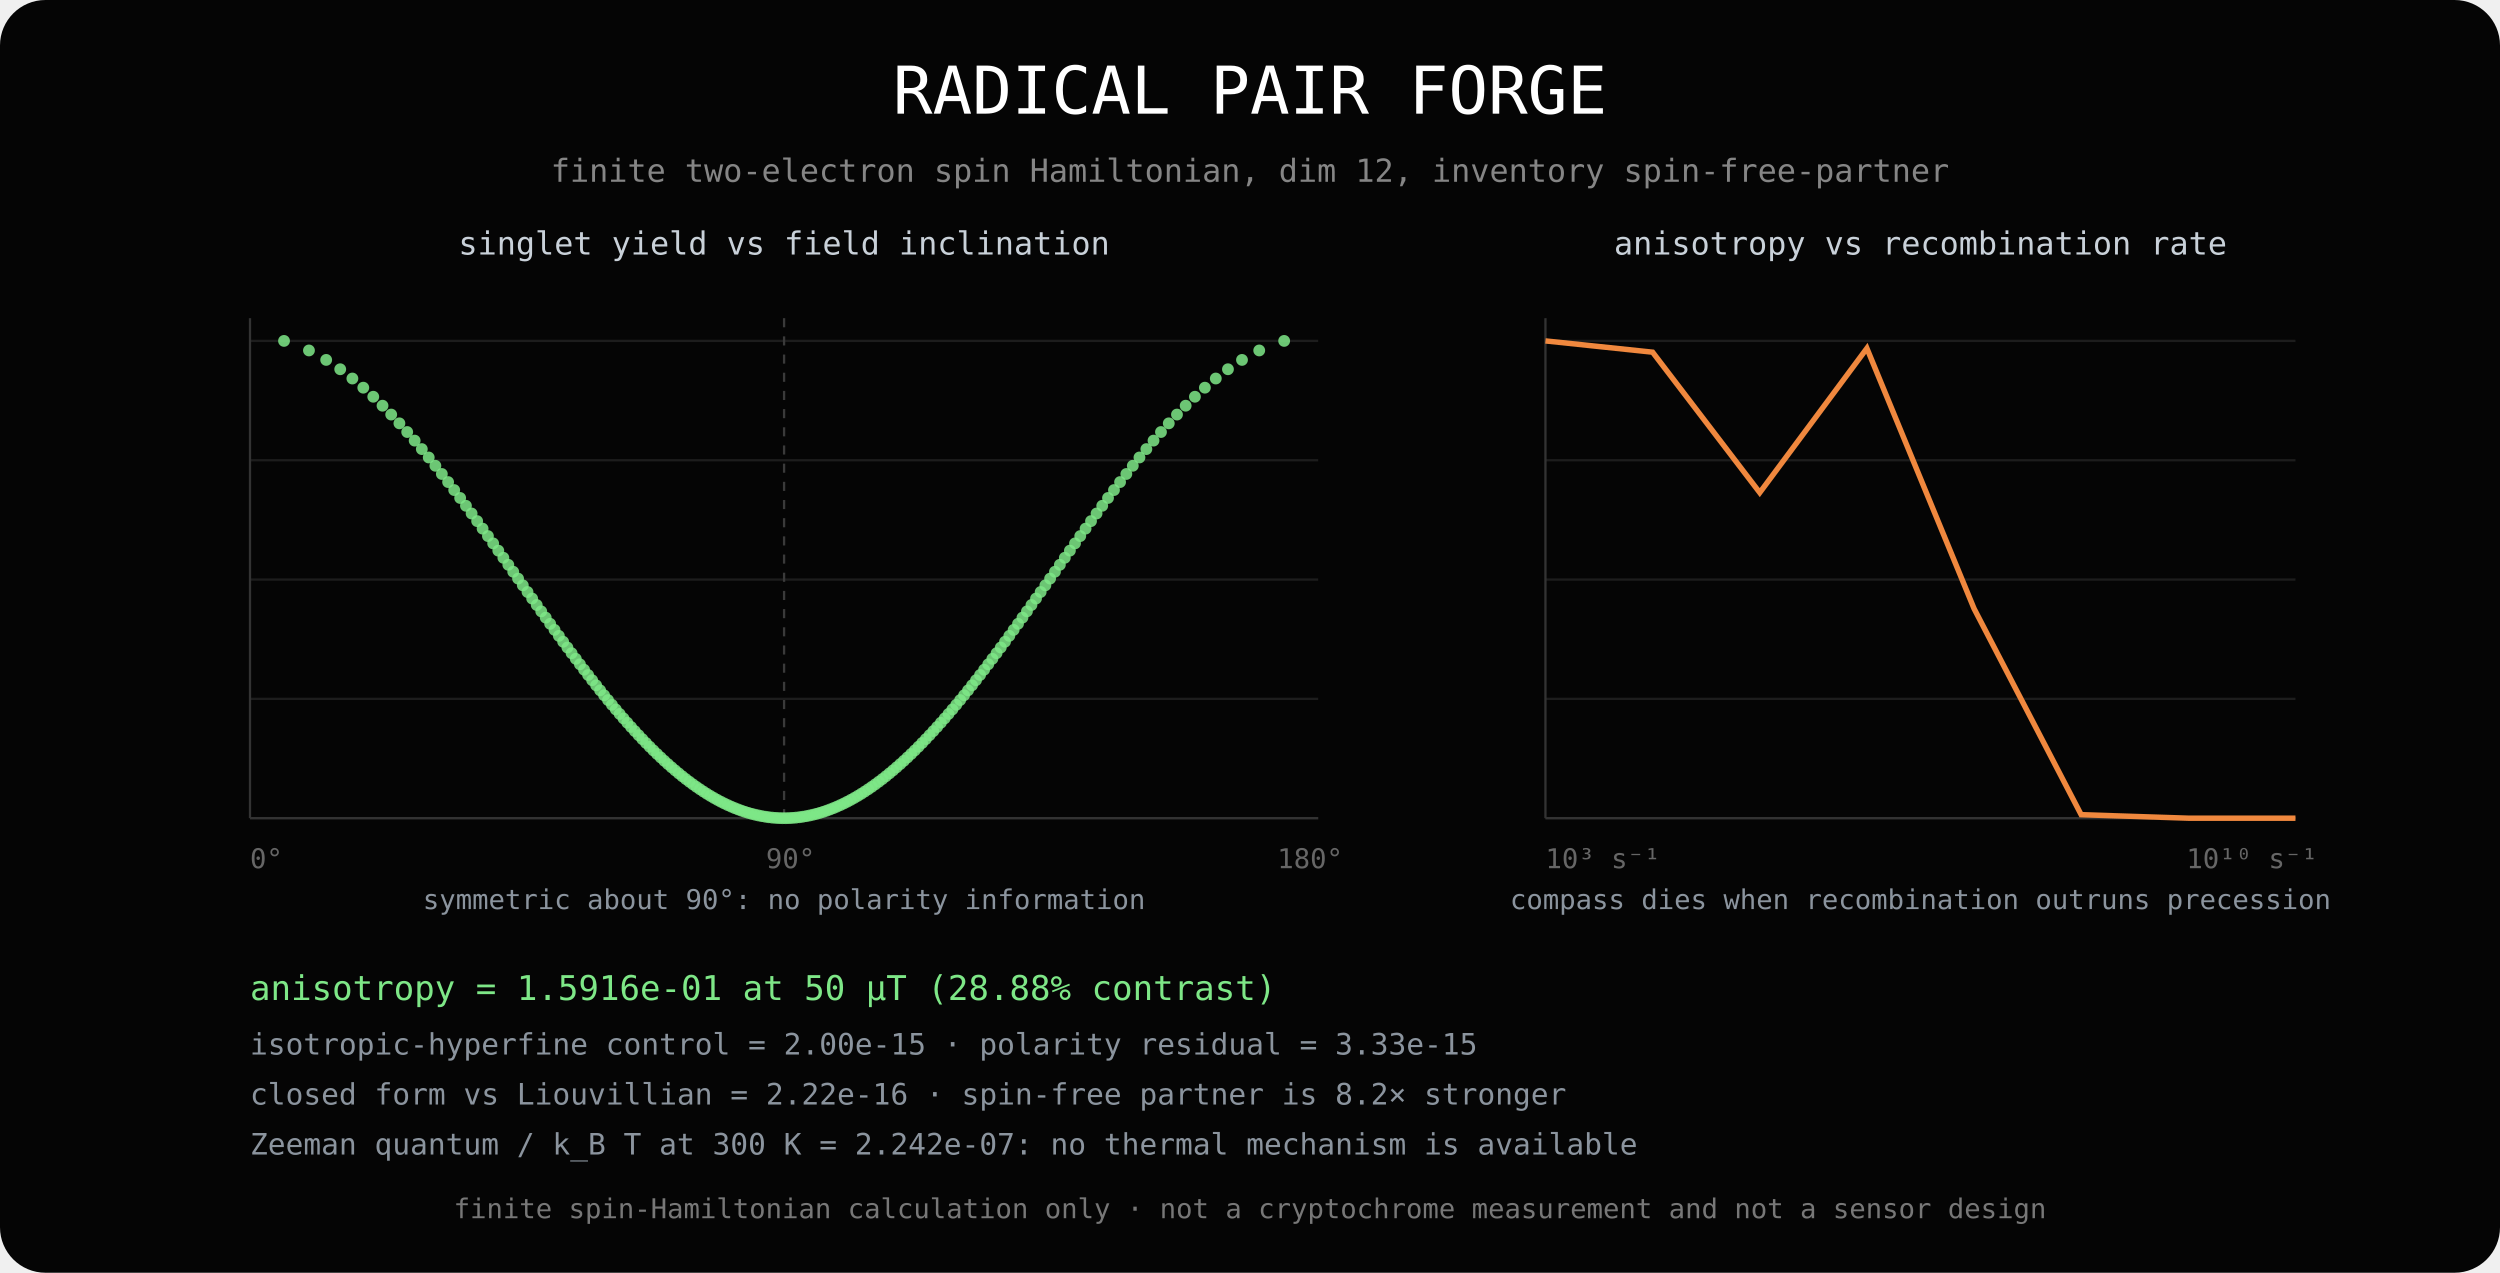
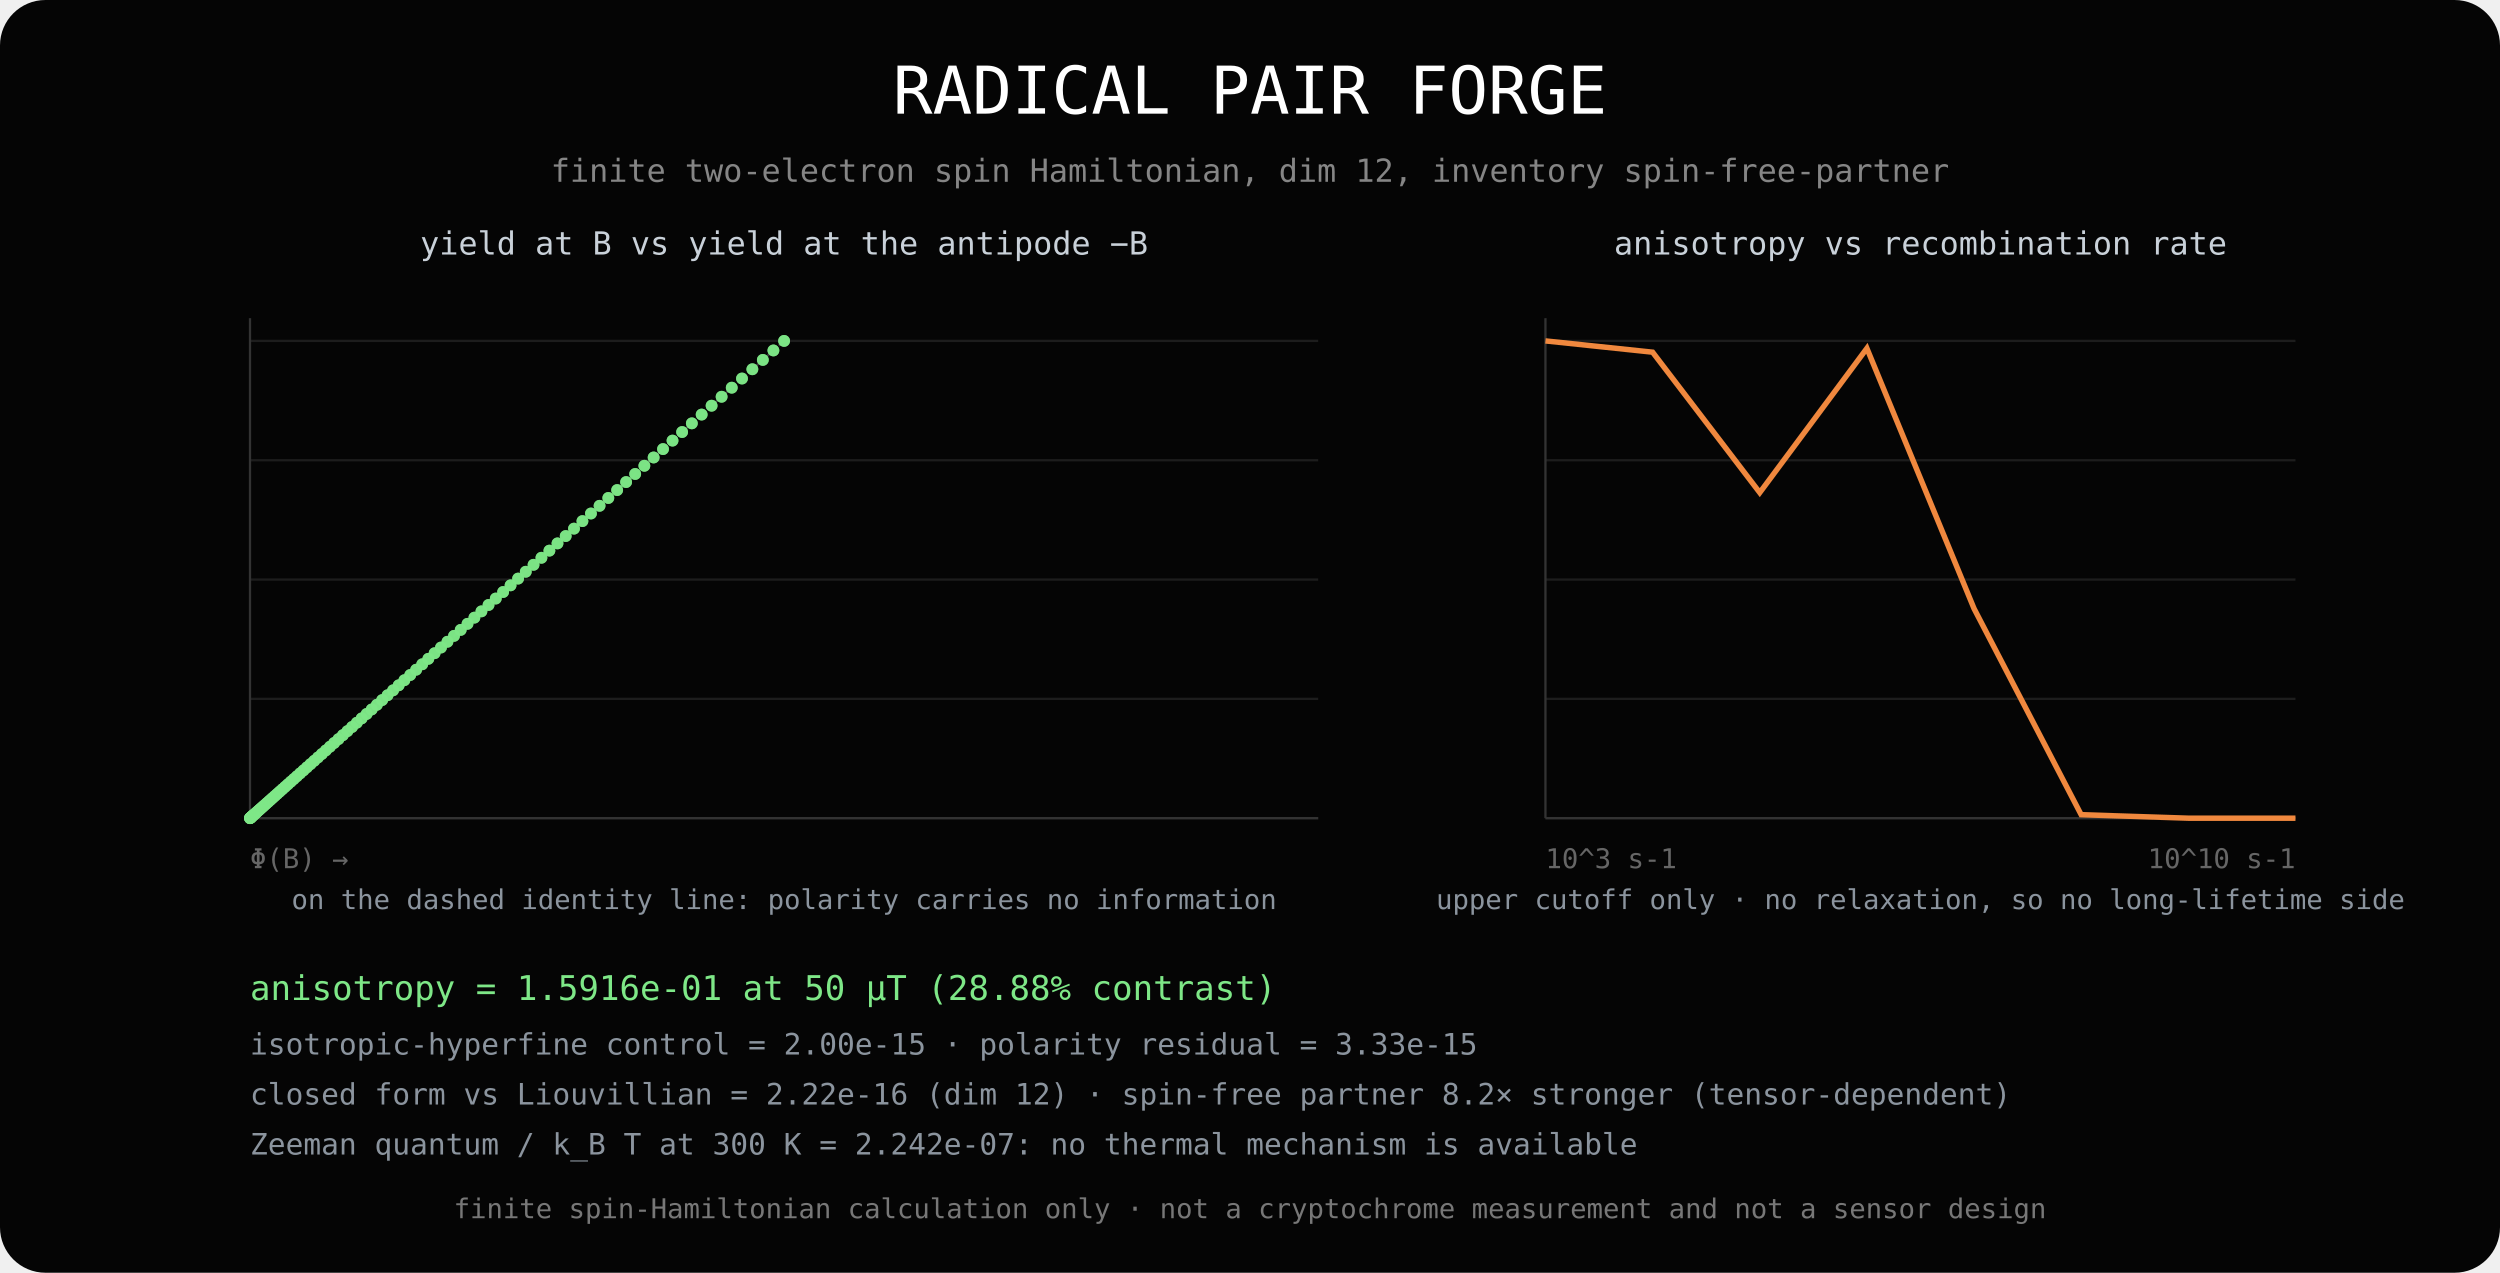
<svg xmlns="http://www.w3.org/2000/svg" width="1100" height="560" viewBox="0 0 1100 560">
  <rect width="1100" height="560" rx="20" fill="#050505" />
  <text x="550" y="50" fill="#fff" font-family="monospace" font-size="29" text-anchor="middle">RADICAL PAIR FORGE</text>
  <text x="550" y="80" fill="#858585" font-family="monospace" font-size="14" text-anchor="middle">finite two-electron spin Hamiltonian, dim 12, inventory spin-free-partner</text>
  <line x1="110" y1="360.0" x2="580" y2="360.0" stroke="#1d1d1d" />
  <line x1="680" y1="360.0" x2="1010" y2="360.0" stroke="#1d1d1d" />
  <line x1="110" y1="307.5" x2="580" y2="307.5" stroke="#1d1d1d" />
  <line x1="680" y1="307.5" x2="1010" y2="307.5" stroke="#1d1d1d" />
  <line x1="110" y1="255.0" x2="580" y2="255.0" stroke="#1d1d1d" />
  <line x1="680" y1="255.0" x2="1010" y2="255.0" stroke="#1d1d1d" />
  <line x1="110" y1="202.5" x2="580" y2="202.5" stroke="#1d1d1d" />
  <line x1="680" y1="202.5" x2="1010" y2="202.5" stroke="#1d1d1d" />
  <line x1="110" y1="150.0" x2="580" y2="150.0" stroke="#1d1d1d" />
  <line x1="680" y1="150.0" x2="1010" y2="150.0" stroke="#1d1d1d" />
  <line x1="110" y1="360" x2="580" y2="360" stroke="#333" />
  <line x1="110" y1="140" x2="110" y2="360" stroke="#333" />
-   <line x1="345" y1="140" x2="345" y2="360" stroke="#3a3a3a" stroke-dasharray="4 4" />
-   <circle cx="124.97" cy="150.00" r="2.6" fill="#7ee787" opacity="0.85" />
-   <circle cx="135.94" cy="154.20" r="2.6" fill="#7ee787" opacity="0.85" />
-   <circle cx="143.52" cy="158.36" r="2.6" fill="#7ee787" opacity="0.85" />
-   <circle cx="149.70" cy="162.47" r="2.6" fill="#7ee787" opacity="0.85" />
-   <circle cx="155.05" cy="166.55" r="2.6" fill="#7ee787" opacity="0.85" />
-   <circle cx="159.85" cy="170.58" r="2.6" fill="#7ee787" opacity="0.85" />
-   <circle cx="164.24" cy="174.57" r="2.6" fill="#7ee787" opacity="0.85" />
-   <circle cx="168.31" cy="178.51" r="2.6" fill="#7ee787" opacity="0.85" />
-   <circle cx="172.13" cy="182.41" r="2.6" fill="#7ee787" opacity="0.85" />
-   <circle cx="175.74" cy="186.27" r="2.6" fill="#7ee787" opacity="0.85" />
-   <circle cx="179.17" cy="190.09" r="2.6" fill="#7ee787" opacity="0.85" />
-   <circle cx="182.45" cy="193.87" r="2.6" fill="#7ee787" opacity="0.85" />
-   <circle cx="185.60" cy="197.60" r="2.6" fill="#7ee787" opacity="0.85" />
-   <circle cx="188.64" cy="201.29" r="2.6" fill="#7ee787" opacity="0.85" />
-   <circle cx="191.57" cy="204.94" r="2.6" fill="#7ee787" opacity="0.85" />
-   <circle cx="194.41" cy="208.55" r="2.6" fill="#7ee787" opacity="0.85" />
-   <circle cx="197.17" cy="212.11" r="2.6" fill="#7ee787" opacity="0.85" />
-   <circle cx="199.85" cy="215.63" r="2.6" fill="#7ee787" opacity="0.85" />
-   <circle cx="202.47" cy="219.11" r="2.6" fill="#7ee787" opacity="0.85" />
-   <circle cx="205.02" cy="222.55" r="2.6" fill="#7ee787" opacity="0.85" />
-   <circle cx="207.51" cy="225.94" r="2.6" fill="#7ee787" opacity="0.85" />
-   <circle cx="209.95" cy="229.29" r="2.6" fill="#7ee787" opacity="0.85" />
-   <circle cx="212.34" cy="232.60" r="2.6" fill="#7ee787" opacity="0.85" />
-   <circle cx="214.69" cy="235.87" r="2.6" fill="#7ee787" opacity="0.85" />
-   <circle cx="216.99" cy="239.09" r="2.6" fill="#7ee787" opacity="0.85" />
-   <circle cx="219.25" cy="242.28" r="2.6" fill="#7ee787" opacity="0.85" />
-   <circle cx="221.48" cy="245.42" r="2.6" fill="#7ee787" opacity="0.85" />
-   <circle cx="223.66" cy="248.51" r="2.6" fill="#7ee787" opacity="0.85" />
-   <circle cx="225.82" cy="251.57" r="2.6" fill="#7ee787" opacity="0.85" />
-   <circle cx="227.95" cy="254.58" r="2.6" fill="#7ee787" opacity="0.85" />
-   <circle cx="230.04" cy="257.55" r="2.6" fill="#7ee787" opacity="0.85" />
-   <circle cx="232.11" cy="260.48" r="2.6" fill="#7ee787" opacity="0.85" />
-   <circle cx="234.15" cy="263.36" r="2.6" fill="#7ee787" opacity="0.85" />
-   <circle cx="236.16" cy="266.20" r="2.6" fill="#7ee787" opacity="0.85" />
-   <circle cx="238.15" cy="269.00" r="2.6" fill="#7ee787" opacity="0.85" />
-   <circle cx="240.12" cy="271.76" r="2.6" fill="#7ee787" opacity="0.85" />
-   <circle cx="242.07" cy="274.48" r="2.6" fill="#7ee787" opacity="0.85" />
-   <circle cx="244.00" cy="277.15" r="2.6" fill="#7ee787" opacity="0.85" />
-   <circle cx="245.90" cy="279.78" r="2.6" fill="#7ee787" opacity="0.85" />
-   <circle cx="247.79" cy="282.37" r="2.6" fill="#7ee787" opacity="0.85" />
-   <circle cx="249.66" cy="284.91" r="2.6" fill="#7ee787" opacity="0.85" />
-   <circle cx="251.51" cy="287.41" r="2.6" fill="#7ee787" opacity="0.85" />
-   <circle cx="253.35" cy="289.88" r="2.6" fill="#7ee787" opacity="0.85" />
-   <circle cx="255.17" cy="292.29" r="2.6" fill="#7ee787" opacity="0.85" />
-   <circle cx="256.98" cy="294.67" r="2.6" fill="#7ee787" opacity="0.85" />
-   <circle cx="258.77" cy="297.00" r="2.6" fill="#7ee787" opacity="0.85" />
-   <circle cx="260.55" cy="299.29" r="2.6" fill="#7ee787" opacity="0.85" />
-   <circle cx="262.31" cy="301.54" r="2.6" fill="#7ee787" opacity="0.85" />
-   <circle cx="264.06" cy="303.75" r="2.6" fill="#7ee787" opacity="0.85" />
-   <circle cx="265.80" cy="305.91" r="2.6" fill="#7ee787" opacity="0.85" />
-   <circle cx="267.53" cy="308.03" r="2.6" fill="#7ee787" opacity="0.85" />
-   <circle cx="269.25" cy="310.11" r="2.6" fill="#7ee787" opacity="0.85" />
-   <circle cx="270.95" cy="312.15" r="2.6" fill="#7ee787" opacity="0.85" />
-   <circle cx="272.65" cy="314.14" r="2.6" fill="#7ee787" opacity="0.85" />
-   <circle cx="274.33" cy="316.09" r="2.6" fill="#7ee787" opacity="0.85" />
-   <circle cx="276.01" cy="318.00" r="2.6" fill="#7ee787" opacity="0.85" />
-   <circle cx="277.67" cy="319.87" r="2.6" fill="#7ee787" opacity="0.85" />
-   <circle cx="279.33" cy="321.69" r="2.6" fill="#7ee787" opacity="0.85" />
-   <circle cx="280.98" cy="323.47" r="2.6" fill="#7ee787" opacity="0.85" />
-   <circle cx="282.62" cy="325.21" r="2.6" fill="#7ee787" opacity="0.85" />
-   <circle cx="284.25" cy="326.91" r="2.6" fill="#7ee787" opacity="0.85" />
-   <circle cx="285.87" cy="328.57" r="2.6" fill="#7ee787" opacity="0.85" />
-   <circle cx="287.49" cy="330.18" r="2.6" fill="#7ee787" opacity="0.85" />
-   <circle cx="289.10" cy="331.75" r="2.6" fill="#7ee787" opacity="0.85" />
-   <circle cx="290.71" cy="333.27" r="2.6" fill="#7ee787" opacity="0.85" />
-   <circle cx="292.30" cy="334.76" r="2.6" fill="#7ee787" opacity="0.85" />
-   <circle cx="293.89" cy="336.20" r="2.6" fill="#7ee787" opacity="0.85" />
-   <circle cx="295.48" cy="337.60" r="2.6" fill="#7ee787" opacity="0.85" />
-   <circle cx="297.06" cy="338.96" r="2.6" fill="#7ee787" opacity="0.85" />
-   <circle cx="298.63" cy="340.27" r="2.6" fill="#7ee787" opacity="0.85" />
-   <circle cx="300.20" cy="341.55" r="2.6" fill="#7ee787" opacity="0.85" />
-   <circle cx="301.76" cy="342.78" r="2.6" fill="#7ee787" opacity="0.85" />
-   <circle cx="303.32" cy="343.96" r="2.6" fill="#7ee787" opacity="0.85" />
-   <circle cx="304.88" cy="345.11" r="2.6" fill="#7ee787" opacity="0.85" />
-   <circle cx="306.42" cy="346.21" r="2.6" fill="#7ee787" opacity="0.85" />
-   <circle cx="307.97" cy="347.27" r="2.6" fill="#7ee787" opacity="0.85" />
-   <circle cx="309.51" cy="348.29" r="2.6" fill="#7ee787" opacity="0.85" />
-   <circle cx="311.05" cy="349.27" r="2.6" fill="#7ee787" opacity="0.85" />
-   <circle cx="312.58" cy="350.20" r="2.6" fill="#7ee787" opacity="0.85" />
-   <circle cx="314.11" cy="351.09" r="2.6" fill="#7ee787" opacity="0.85" />
-   <circle cx="315.64" cy="351.94" r="2.6" fill="#7ee787" opacity="0.85" />
-   <circle cx="317.16" cy="352.75" r="2.6" fill="#7ee787" opacity="0.85" />
-   <circle cx="318.68" cy="353.51" r="2.6" fill="#7ee787" opacity="0.85" />
-   <circle cx="320.20" cy="354.23" r="2.6" fill="#7ee787" opacity="0.85" />
-   <circle cx="321.72" cy="354.91" r="2.6" fill="#7ee787" opacity="0.85" />
-   <circle cx="323.23" cy="355.55" r="2.6" fill="#7ee787" opacity="0.85" />
-   <circle cx="324.74" cy="356.14" r="2.6" fill="#7ee787" opacity="0.85" />
-   <circle cx="326.25" cy="356.69" r="2.6" fill="#7ee787" opacity="0.85" />
-   <circle cx="327.76" cy="357.20" r="2.6" fill="#7ee787" opacity="0.85" />
-   <circle cx="329.26" cy="357.67" r="2.6" fill="#7ee787" opacity="0.85" />
-   <circle cx="330.77" cy="358.09" r="2.6" fill="#7ee787" opacity="0.85" />
-   <circle cx="332.27" cy="358.47" r="2.6" fill="#7ee787" opacity="0.85" />
-   <circle cx="333.77" cy="358.81" r="2.6" fill="#7ee787" opacity="0.85" />
-   <circle cx="335.27" cy="359.11" r="2.6" fill="#7ee787" opacity="0.85" />
-   <circle cx="336.77" cy="359.36" r="2.6" fill="#7ee787" opacity="0.85" />
-   <circle cx="338.27" cy="359.58" r="2.6" fill="#7ee787" opacity="0.85" />
-   <circle cx="339.76" cy="359.75" r="2.6" fill="#7ee787" opacity="0.85" />
-   <circle cx="341.26" cy="359.87" r="2.6" fill="#7ee787" opacity="0.85" />
-   <circle cx="342.76" cy="359.96" r="2.6" fill="#7ee787" opacity="0.85" />
-   <circle cx="344.25" cy="360.00" r="2.6" fill="#7ee787" opacity="0.85" />
-   <circle cx="345.75" cy="360.00" r="2.6" fill="#7ee787" opacity="0.85" />
-   <circle cx="347.24" cy="359.96" r="2.6" fill="#7ee787" opacity="0.85" />
-   <circle cx="348.74" cy="359.87" r="2.6" fill="#7ee787" opacity="0.85" />
-   <circle cx="350.24" cy="359.75" r="2.6" fill="#7ee787" opacity="0.85" />
-   <circle cx="351.73" cy="359.58" r="2.6" fill="#7ee787" opacity="0.85" />
-   <circle cx="353.23" cy="359.36" r="2.6" fill="#7ee787" opacity="0.85" />
-   <circle cx="354.73" cy="359.11" r="2.6" fill="#7ee787" opacity="0.85" />
-   <circle cx="356.23" cy="358.81" r="2.6" fill="#7ee787" opacity="0.85" />
-   <circle cx="357.73" cy="358.47" r="2.6" fill="#7ee787" opacity="0.85" />
-   <circle cx="359.23" cy="358.09" r="2.6" fill="#7ee787" opacity="0.85" />
-   <circle cx="360.74" cy="357.67" r="2.6" fill="#7ee787" opacity="0.85" />
-   <circle cx="362.24" cy="357.20" r="2.6" fill="#7ee787" opacity="0.85" />
-   <circle cx="363.75" cy="356.69" r="2.6" fill="#7ee787" opacity="0.85" />
-   <circle cx="365.26" cy="356.14" r="2.6" fill="#7ee787" opacity="0.85" />
-   <circle cx="366.77" cy="355.55" r="2.6" fill="#7ee787" opacity="0.85" />
-   <circle cx="368.28" cy="354.91" r="2.6" fill="#7ee787" opacity="0.85" />
-   <circle cx="369.80" cy="354.23" r="2.6" fill="#7ee787" opacity="0.85" />
-   <circle cx="371.32" cy="353.51" r="2.6" fill="#7ee787" opacity="0.85" />
-   <circle cx="372.84" cy="352.75" r="2.6" fill="#7ee787" opacity="0.85" />
-   <circle cx="374.36" cy="351.94" r="2.6" fill="#7ee787" opacity="0.85" />
-   <circle cx="375.89" cy="351.09" r="2.6" fill="#7ee787" opacity="0.85" />
-   <circle cx="377.42" cy="350.20" r="2.6" fill="#7ee787" opacity="0.85" />
-   <circle cx="378.95" cy="349.27" r="2.6" fill="#7ee787" opacity="0.85" />
-   <circle cx="380.49" cy="348.29" r="2.6" fill="#7ee787" opacity="0.85" />
-   <circle cx="382.03" cy="347.27" r="2.6" fill="#7ee787" opacity="0.85" />
-   <circle cx="383.58" cy="346.21" r="2.6" fill="#7ee787" opacity="0.85" />
-   <circle cx="385.12" cy="345.11" r="2.6" fill="#7ee787" opacity="0.85" />
-   <circle cx="386.68" cy="343.96" r="2.6" fill="#7ee787" opacity="0.85" />
-   <circle cx="388.24" cy="342.78" r="2.6" fill="#7ee787" opacity="0.85" />
-   <circle cx="389.80" cy="341.55" r="2.6" fill="#7ee787" opacity="0.85" />
-   <circle cx="391.37" cy="340.27" r="2.6" fill="#7ee787" opacity="0.85" />
-   <circle cx="392.94" cy="338.96" r="2.6" fill="#7ee787" opacity="0.85" />
-   <circle cx="394.52" cy="337.60" r="2.6" fill="#7ee787" opacity="0.85" />
-   <circle cx="396.11" cy="336.20" r="2.6" fill="#7ee787" opacity="0.85" />
-   <circle cx="397.70" cy="334.76" r="2.6" fill="#7ee787" opacity="0.85" />
-   <circle cx="399.29" cy="333.27" r="2.6" fill="#7ee787" opacity="0.85" />
-   <circle cx="400.90" cy="331.75" r="2.6" fill="#7ee787" opacity="0.85" />
-   <circle cx="402.51" cy="330.18" r="2.6" fill="#7ee787" opacity="0.85" />
-   <circle cx="404.13" cy="328.57" r="2.6" fill="#7ee787" opacity="0.85" />
-   <circle cx="405.75" cy="326.91" r="2.6" fill="#7ee787" opacity="0.85" />
-   <circle cx="407.38" cy="325.21" r="2.6" fill="#7ee787" opacity="0.85" />
-   <circle cx="409.02" cy="323.47" r="2.6" fill="#7ee787" opacity="0.85" />
-   <circle cx="410.67" cy="321.69" r="2.6" fill="#7ee787" opacity="0.85" />
-   <circle cx="412.33" cy="319.87" r="2.6" fill="#7ee787" opacity="0.85" />
-   <circle cx="413.99" cy="318.00" r="2.6" fill="#7ee787" opacity="0.85" />
-   <circle cx="415.67" cy="316.09" r="2.6" fill="#7ee787" opacity="0.85" />
-   <circle cx="417.35" cy="314.14" r="2.6" fill="#7ee787" opacity="0.85" />
-   <circle cx="419.05" cy="312.15" r="2.6" fill="#7ee787" opacity="0.85" />
-   <circle cx="420.75" cy="310.11" r="2.6" fill="#7ee787" opacity="0.85" />
-   <circle cx="422.47" cy="308.03" r="2.6" fill="#7ee787" opacity="0.85" />
-   <circle cx="424.20" cy="305.91" r="2.6" fill="#7ee787" opacity="0.85" />
-   <circle cx="425.94" cy="303.75" r="2.6" fill="#7ee787" opacity="0.85" />
-   <circle cx="427.69" cy="301.54" r="2.6" fill="#7ee787" opacity="0.85" />
-   <circle cx="429.45" cy="299.29" r="2.6" fill="#7ee787" opacity="0.85" />
-   <circle cx="431.23" cy="297.00" r="2.6" fill="#7ee787" opacity="0.85" />
-   <circle cx="433.02" cy="294.67" r="2.6" fill="#7ee787" opacity="0.85" />
-   <circle cx="434.83" cy="292.29" r="2.6" fill="#7ee787" opacity="0.85" />
-   <circle cx="436.65" cy="289.88" r="2.6" fill="#7ee787" opacity="0.85" />
-   <circle cx="438.49" cy="287.41" r="2.6" fill="#7ee787" opacity="0.85" />
-   <circle cx="440.34" cy="284.91" r="2.6" fill="#7ee787" opacity="0.85" />
-   <circle cx="442.21" cy="282.37" r="2.6" fill="#7ee787" opacity="0.85" />
-   <circle cx="444.10" cy="279.78" r="2.6" fill="#7ee787" opacity="0.85" />
-   <circle cx="446.00" cy="277.15" r="2.6" fill="#7ee787" opacity="0.85" />
-   <circle cx="447.93" cy="274.48" r="2.6" fill="#7ee787" opacity="0.85" />
-   <circle cx="449.88" cy="271.76" r="2.6" fill="#7ee787" opacity="0.85" />
-   <circle cx="451.85" cy="269.00" r="2.6" fill="#7ee787" opacity="0.85" />
-   <circle cx="453.84" cy="266.20" r="2.6" fill="#7ee787" opacity="0.85" />
-   <circle cx="455.85" cy="263.36" r="2.6" fill="#7ee787" opacity="0.85" />
-   <circle cx="457.89" cy="260.48" r="2.6" fill="#7ee787" opacity="0.85" />
-   <circle cx="459.96" cy="257.55" r="2.6" fill="#7ee787" opacity="0.85" />
-   <circle cx="462.05" cy="254.58" r="2.6" fill="#7ee787" opacity="0.85" />
-   <circle cx="464.18" cy="251.57" r="2.6" fill="#7ee787" opacity="0.85" />
-   <circle cx="466.34" cy="248.51" r="2.6" fill="#7ee787" opacity="0.85" />
-   <circle cx="468.52" cy="245.42" r="2.6" fill="#7ee787" opacity="0.85" />
-   <circle cx="470.75" cy="242.28" r="2.6" fill="#7ee787" opacity="0.85" />
-   <circle cx="473.01" cy="239.09" r="2.6" fill="#7ee787" opacity="0.85" />
-   <circle cx="475.31" cy="235.87" r="2.6" fill="#7ee787" opacity="0.85" />
-   <circle cx="477.66" cy="232.60" r="2.6" fill="#7ee787" opacity="0.85" />
-   <circle cx="480.05" cy="229.29" r="2.6" fill="#7ee787" opacity="0.85" />
-   <circle cx="482.49" cy="225.94" r="2.6" fill="#7ee787" opacity="0.85" />
-   <circle cx="484.98" cy="222.55" r="2.6" fill="#7ee787" opacity="0.85" />
-   <circle cx="487.53" cy="219.11" r="2.6" fill="#7ee787" opacity="0.85" />
-   <circle cx="490.15" cy="215.63" r="2.6" fill="#7ee787" opacity="0.85" />
-   <circle cx="492.83" cy="212.11" r="2.6" fill="#7ee787" opacity="0.85" />
-   <circle cx="495.59" cy="208.55" r="2.6" fill="#7ee787" opacity="0.85" />
-   <circle cx="498.43" cy="204.94" r="2.6" fill="#7ee787" opacity="0.85" />
-   <circle cx="501.36" cy="201.29" r="2.6" fill="#7ee787" opacity="0.85" />
-   <circle cx="504.40" cy="197.60" r="2.6" fill="#7ee787" opacity="0.85" />
-   <circle cx="507.55" cy="193.87" r="2.6" fill="#7ee787" opacity="0.85" />
-   <circle cx="510.83" cy="190.09" r="2.6" fill="#7ee787" opacity="0.85" />
-   <circle cx="514.26" cy="186.27" r="2.6" fill="#7ee787" opacity="0.85" />
-   <circle cx="517.87" cy="182.41" r="2.6" fill="#7ee787" opacity="0.85" />
-   <circle cx="521.69" cy="178.51" r="2.6" fill="#7ee787" opacity="0.85" />
-   <circle cx="525.76" cy="174.57" r="2.6" fill="#7ee787" opacity="0.85" />
-   <circle cx="530.15" cy="170.58" r="2.6" fill="#7ee787" opacity="0.85" />
-   <circle cx="534.95" cy="166.55" r="2.6" fill="#7ee787" opacity="0.85" />
-   <circle cx="540.30" cy="162.47" r="2.6" fill="#7ee787" opacity="0.85" />
-   <circle cx="546.48" cy="158.36" r="2.6" fill="#7ee787" opacity="0.85" />
-   <circle cx="554.06" cy="154.20" r="2.6" fill="#7ee787" opacity="0.85" />
-   <circle cx="565.03" cy="150.00" r="2.6" fill="#7ee787" opacity="0.85" />
-   <text x="345" y="112" fill="#c9d1d9" font-family="monospace" font-size="14" text-anchor="middle">singlet yield vs field inclination</text>
-   <text x="110" y="382" fill="#666" font-family="monospace" font-size="12">0°</text>
-   <text x="337" y="382" fill="#666" font-family="monospace" font-size="12">90°</text>
-   <text x="562" y="382" fill="#666" font-family="monospace" font-size="12">180°</text>
-   <text x="345" y="400" fill="#8b949e" font-family="monospace" font-size="12" text-anchor="middle">symmetric about 90°: no polarity information</text>
+   <line x1="110" y1="360" x2="345" y2="150" stroke="#3a3a3a" stroke-dasharray="4 4" />
+   <circle cx="345.00" cy="150.00" r="2.6" fill="#7ee787" opacity="0.85" />
+   <circle cx="340.30" cy="154.20" r="2.6" fill="#7ee787" opacity="0.85" />
+   <circle cx="335.65" cy="158.36" r="2.6" fill="#7ee787" opacity="0.85" />
+   <circle cx="331.04" cy="162.47" r="2.6" fill="#7ee787" opacity="0.85" />
+   <circle cx="326.48" cy="166.55" r="2.6" fill="#7ee787" opacity="0.85" />
+   <circle cx="321.97" cy="170.58" r="2.6" fill="#7ee787" opacity="0.85" />
+   <circle cx="317.51" cy="174.57" r="2.6" fill="#7ee787" opacity="0.85" />
+   <circle cx="313.10" cy="178.51" r="2.6" fill="#7ee787" opacity="0.85" />
+   <circle cx="308.73" cy="182.41" r="2.6" fill="#7ee787" opacity="0.85" />
+   <circle cx="304.41" cy="186.27" r="2.6" fill="#7ee787" opacity="0.85" />
+   <circle cx="300.13" cy="190.09" r="2.6" fill="#7ee787" opacity="0.85" />
+   <circle cx="295.91" cy="193.87" r="2.6" fill="#7ee787" opacity="0.85" />
+   <circle cx="291.73" cy="197.60" r="2.6" fill="#7ee787" opacity="0.85" />
+   <circle cx="287.60" cy="201.29" r="2.6" fill="#7ee787" opacity="0.85" />
+   <circle cx="283.52" cy="204.94" r="2.6" fill="#7ee787" opacity="0.85" />
+   <circle cx="279.48" cy="208.55" r="2.6" fill="#7ee787" opacity="0.85" />
+   <circle cx="275.49" cy="212.11" r="2.6" fill="#7ee787" opacity="0.85" />
+   <circle cx="271.55" cy="215.63" r="2.6" fill="#7ee787" opacity="0.85" />
+   <circle cx="267.66" cy="219.11" r="2.6" fill="#7ee787" opacity="0.85" />
+   <circle cx="263.81" cy="222.55" r="2.6" fill="#7ee787" opacity="0.85" />
+   <circle cx="260.02" cy="225.94" r="2.6" fill="#7ee787" opacity="0.85" />
+   <circle cx="256.27" cy="229.29" r="2.6" fill="#7ee787" opacity="0.85" />
+   <circle cx="252.56" cy="232.60" r="2.6" fill="#7ee787" opacity="0.85" />
+   <circle cx="248.91" cy="235.87" r="2.6" fill="#7ee787" opacity="0.85" />
+   <circle cx="245.30" cy="239.09" r="2.6" fill="#7ee787" opacity="0.85" />
+   <circle cx="241.74" cy="242.28" r="2.6" fill="#7ee787" opacity="0.85" />
+   <circle cx="238.23" cy="245.42" r="2.6" fill="#7ee787" opacity="0.85" />
+   <circle cx="234.76" cy="248.51" r="2.6" fill="#7ee787" opacity="0.85" />
+   <circle cx="231.34" cy="251.57" r="2.6" fill="#7ee787" opacity="0.85" />
+   <circle cx="227.97" cy="254.58" r="2.6" fill="#7ee787" opacity="0.85" />
+   <circle cx="224.65" cy="257.55" r="2.6" fill="#7ee787" opacity="0.85" />
+   <circle cx="221.37" cy="260.48" r="2.6" fill="#7ee787" opacity="0.85" />
+   <circle cx="218.14" cy="263.36" r="2.6" fill="#7ee787" opacity="0.85" />
+   <circle cx="214.96" cy="266.20" r="2.6" fill="#7ee787" opacity="0.85" />
+   <circle cx="211.83" cy="269.00" r="2.6" fill="#7ee787" opacity="0.85" />
+   <circle cx="208.74" cy="271.76" r="2.6" fill="#7ee787" opacity="0.85" />
+   <circle cx="205.71" cy="274.48" r="2.6" fill="#7ee787" opacity="0.85" />
+   <circle cx="202.71" cy="277.15" r="2.6" fill="#7ee787" opacity="0.85" />
+   <circle cx="199.77" cy="279.78" r="2.6" fill="#7ee787" opacity="0.85" />
+   <circle cx="196.88" cy="282.37" r="2.6" fill="#7ee787" opacity="0.85" />
+   <circle cx="194.03" cy="284.91" r="2.6" fill="#7ee787" opacity="0.85" />
+   <circle cx="191.23" cy="287.41" r="2.6" fill="#7ee787" opacity="0.85" />
+   <circle cx="188.47" cy="289.88" r="2.6" fill="#7ee787" opacity="0.85" />
+   <circle cx="185.77" cy="292.29" r="2.6" fill="#7ee787" opacity="0.85" />
+   <circle cx="183.11" cy="294.67" r="2.6" fill="#7ee787" opacity="0.85" />
+   <circle cx="180.50" cy="297.00" r="2.6" fill="#7ee787" opacity="0.85" />
+   <circle cx="177.93" cy="299.29" r="2.6" fill="#7ee787" opacity="0.85" />
+   <circle cx="175.42" cy="301.54" r="2.6" fill="#7ee787" opacity="0.85" />
+   <circle cx="172.95" cy="303.75" r="2.6" fill="#7ee787" opacity="0.85" />
+   <circle cx="170.53" cy="305.91" r="2.6" fill="#7ee787" opacity="0.85" />
+   <circle cx="168.15" cy="308.03" r="2.6" fill="#7ee787" opacity="0.85" />
+   <circle cx="165.83" cy="310.11" r="2.6" fill="#7ee787" opacity="0.85" />
+   <circle cx="163.55" cy="312.15" r="2.6" fill="#7ee787" opacity="0.85" />
+   <circle cx="161.32" cy="314.14" r="2.6" fill="#7ee787" opacity="0.85" />
+   <circle cx="159.13" cy="316.09" r="2.6" fill="#7ee787" opacity="0.85" />
+   <circle cx="157.00" cy="318.00" r="2.6" fill="#7ee787" opacity="0.85" />
+   <circle cx="154.91" cy="319.87" r="2.6" fill="#7ee787" opacity="0.85" />
+   <circle cx="152.87" cy="321.69" r="2.6" fill="#7ee787" opacity="0.85" />
+   <circle cx="150.87" cy="323.47" r="2.6" fill="#7ee787" opacity="0.85" />
+   <circle cx="148.93" cy="325.21" r="2.6" fill="#7ee787" opacity="0.85" />
+   <circle cx="147.03" cy="326.91" r="2.6" fill="#7ee787" opacity="0.85" />
+   <circle cx="145.18" cy="328.57" r="2.6" fill="#7ee787" opacity="0.85" />
+   <circle cx="143.37" cy="330.18" r="2.6" fill="#7ee787" opacity="0.85" />
+   <circle cx="141.62" cy="331.75" r="2.6" fill="#7ee787" opacity="0.85" />
+   <circle cx="139.91" cy="333.27" r="2.6" fill="#7ee787" opacity="0.85" />
+   <circle cx="138.25" cy="334.76" r="2.6" fill="#7ee787" opacity="0.85" />
+   <circle cx="136.63" cy="336.20" r="2.6" fill="#7ee787" opacity="0.85" />
+   <circle cx="135.07" cy="337.60" r="2.6" fill="#7ee787" opacity="0.85" />
+   <circle cx="133.55" cy="338.96" r="2.6" fill="#7ee787" opacity="0.85" />
+   <circle cx="132.07" cy="340.27" r="2.6" fill="#7ee787" opacity="0.85" />
+   <circle cx="130.65" cy="341.55" r="2.6" fill="#7ee787" opacity="0.85" />
+   <circle cx="129.27" cy="342.78" r="2.6" fill="#7ee787" opacity="0.85" />
+   <circle cx="127.94" cy="343.96" r="2.6" fill="#7ee787" opacity="0.85" />
+   <circle cx="126.66" cy="345.11" r="2.6" fill="#7ee787" opacity="0.85" />
+   <circle cx="125.43" cy="346.21" r="2.6" fill="#7ee787" opacity="0.85" />
+   <circle cx="124.24" cy="347.27" r="2.6" fill="#7ee787" opacity="0.85" />
+   <circle cx="123.10" cy="348.29" r="2.6" fill="#7ee787" opacity="0.85" />
+   <circle cx="122.01" cy="349.27" r="2.6" fill="#7ee787" opacity="0.85" />
+   <circle cx="120.97" cy="350.20" r="2.6" fill="#7ee787" opacity="0.85" />
+   <circle cx="119.97" cy="351.09" r="2.6" fill="#7ee787" opacity="0.85" />
+   <circle cx="119.02" cy="351.94" r="2.6" fill="#7ee787" opacity="0.85" />
+   <circle cx="118.12" cy="352.75" r="2.6" fill="#7ee787" opacity="0.85" />
+   <circle cx="117.26" cy="353.51" r="2.6" fill="#7ee787" opacity="0.85" />
+   <circle cx="116.46" cy="354.23" r="2.6" fill="#7ee787" opacity="0.85" />
+   <circle cx="115.70" cy="354.91" r="2.6" fill="#7ee787" opacity="0.85" />
+   <circle cx="114.98" cy="355.55" r="2.6" fill="#7ee787" opacity="0.85" />
+   <circle cx="114.32" cy="356.14" r="2.6" fill="#7ee787" opacity="0.85" />
+   <circle cx="113.70" cy="356.69" r="2.6" fill="#7ee787" opacity="0.85" />
+   <circle cx="113.13" cy="357.20" r="2.6" fill="#7ee787" opacity="0.85" />
+   <circle cx="112.61" cy="357.67" r="2.6" fill="#7ee787" opacity="0.85" />
+   <circle cx="112.14" cy="358.09" r="2.6" fill="#7ee787" opacity="0.85" />
+   <circle cx="111.71" cy="358.47" r="2.6" fill="#7ee787" opacity="0.85" />
+   <circle cx="111.33" cy="358.81" r="2.6" fill="#7ee787" opacity="0.85" />
+   <circle cx="111.00" cy="359.11" r="2.6" fill="#7ee787" opacity="0.85" />
+   <circle cx="110.71" cy="359.36" r="2.6" fill="#7ee787" opacity="0.85" />
+   <circle cx="110.47" cy="359.58" r="2.6" fill="#7ee787" opacity="0.85" />
+   <circle cx="110.28" cy="359.75" r="2.6" fill="#7ee787" opacity="0.85" />
+   <circle cx="110.14" cy="359.87" r="2.6" fill="#7ee787" opacity="0.85" />
+   <circle cx="110.05" cy="359.96" r="2.6" fill="#7ee787" opacity="0.85" />
+   <circle cx="110.00" cy="360.00" r="2.6" fill="#7ee787" opacity="0.85" />
+   <circle cx="110.00" cy="360.00" r="2.6" fill="#7ee787" opacity="0.85" />
+   <circle cx="110.05" cy="359.96" r="2.6" fill="#7ee787" opacity="0.85" />
+   <circle cx="110.14" cy="359.87" r="2.6" fill="#7ee787" opacity="0.85" />
+   <circle cx="110.28" cy="359.75" r="2.6" fill="#7ee787" opacity="0.85" />
+   <circle cx="110.47" cy="359.58" r="2.6" fill="#7ee787" opacity="0.85" />
+   <circle cx="110.71" cy="359.36" r="2.6" fill="#7ee787" opacity="0.85" />
+   <circle cx="111.00" cy="359.11" r="2.6" fill="#7ee787" opacity="0.85" />
+   <circle cx="111.33" cy="358.81" r="2.6" fill="#7ee787" opacity="0.85" />
+   <circle cx="111.71" cy="358.47" r="2.6" fill="#7ee787" opacity="0.85" />
+   <circle cx="112.14" cy="358.09" r="2.6" fill="#7ee787" opacity="0.85" />
+   <circle cx="112.61" cy="357.67" r="2.6" fill="#7ee787" opacity="0.85" />
+   <circle cx="113.13" cy="357.20" r="2.6" fill="#7ee787" opacity="0.85" />
+   <circle cx="113.70" cy="356.69" r="2.6" fill="#7ee787" opacity="0.85" />
+   <circle cx="114.32" cy="356.14" r="2.6" fill="#7ee787" opacity="0.85" />
+   <circle cx="114.98" cy="355.55" r="2.6" fill="#7ee787" opacity="0.85" />
+   <circle cx="115.70" cy="354.91" r="2.6" fill="#7ee787" opacity="0.85" />
+   <circle cx="116.46" cy="354.23" r="2.6" fill="#7ee787" opacity="0.85" />
+   <circle cx="117.26" cy="353.51" r="2.6" fill="#7ee787" opacity="0.85" />
+   <circle cx="118.12" cy="352.75" r="2.6" fill="#7ee787" opacity="0.85" />
+   <circle cx="119.02" cy="351.94" r="2.6" fill="#7ee787" opacity="0.85" />
+   <circle cx="119.97" cy="351.09" r="2.6" fill="#7ee787" opacity="0.85" />
+   <circle cx="120.97" cy="350.20" r="2.6" fill="#7ee787" opacity="0.85" />
+   <circle cx="122.01" cy="349.27" r="2.6" fill="#7ee787" opacity="0.85" />
+   <circle cx="123.10" cy="348.29" r="2.6" fill="#7ee787" opacity="0.85" />
+   <circle cx="124.24" cy="347.27" r="2.6" fill="#7ee787" opacity="0.85" />
+   <circle cx="125.43" cy="346.21" r="2.6" fill="#7ee787" opacity="0.85" />
+   <circle cx="126.66" cy="345.11" r="2.6" fill="#7ee787" opacity="0.85" />
+   <circle cx="127.94" cy="343.96" r="2.6" fill="#7ee787" opacity="0.85" />
+   <circle cx="129.27" cy="342.78" r="2.6" fill="#7ee787" opacity="0.85" />
+   <circle cx="130.65" cy="341.55" r="2.6" fill="#7ee787" opacity="0.85" />
+   <circle cx="132.07" cy="340.27" r="2.6" fill="#7ee787" opacity="0.85" />
+   <circle cx="133.55" cy="338.96" r="2.6" fill="#7ee787" opacity="0.85" />
+   <circle cx="135.07" cy="337.60" r="2.6" fill="#7ee787" opacity="0.85" />
+   <circle cx="136.63" cy="336.20" r="2.6" fill="#7ee787" opacity="0.85" />
+   <circle cx="138.25" cy="334.76" r="2.6" fill="#7ee787" opacity="0.85" />
+   <circle cx="139.91" cy="333.27" r="2.6" fill="#7ee787" opacity="0.85" />
+   <circle cx="141.62" cy="331.75" r="2.6" fill="#7ee787" opacity="0.85" />
+   <circle cx="143.37" cy="330.18" r="2.6" fill="#7ee787" opacity="0.85" />
+   <circle cx="145.18" cy="328.57" r="2.6" fill="#7ee787" opacity="0.85" />
+   <circle cx="147.03" cy="326.91" r="2.6" fill="#7ee787" opacity="0.85" />
+   <circle cx="148.93" cy="325.21" r="2.6" fill="#7ee787" opacity="0.85" />
+   <circle cx="150.87" cy="323.47" r="2.6" fill="#7ee787" opacity="0.85" />
+   <circle cx="152.87" cy="321.69" r="2.6" fill="#7ee787" opacity="0.85" />
+   <circle cx="154.91" cy="319.87" r="2.6" fill="#7ee787" opacity="0.85" />
+   <circle cx="157.00" cy="318.00" r="2.6" fill="#7ee787" opacity="0.85" />
+   <circle cx="159.13" cy="316.09" r="2.6" fill="#7ee787" opacity="0.85" />
+   <circle cx="161.32" cy="314.14" r="2.6" fill="#7ee787" opacity="0.85" />
+   <circle cx="163.55" cy="312.15" r="2.6" fill="#7ee787" opacity="0.85" />
+   <circle cx="165.83" cy="310.11" r="2.6" fill="#7ee787" opacity="0.85" />
+   <circle cx="168.15" cy="308.03" r="2.6" fill="#7ee787" opacity="0.85" />
+   <circle cx="170.53" cy="305.91" r="2.6" fill="#7ee787" opacity="0.85" />
+   <circle cx="172.95" cy="303.75" r="2.6" fill="#7ee787" opacity="0.85" />
+   <circle cx="175.42" cy="301.54" r="2.6" fill="#7ee787" opacity="0.85" />
+   <circle cx="177.93" cy="299.29" r="2.6" fill="#7ee787" opacity="0.85" />
+   <circle cx="180.50" cy="297.00" r="2.6" fill="#7ee787" opacity="0.85" />
+   <circle cx="183.11" cy="294.67" r="2.6" fill="#7ee787" opacity="0.85" />
+   <circle cx="185.77" cy="292.29" r="2.6" fill="#7ee787" opacity="0.85" />
+   <circle cx="188.47" cy="289.88" r="2.6" fill="#7ee787" opacity="0.85" />
+   <circle cx="191.23" cy="287.41" r="2.6" fill="#7ee787" opacity="0.85" />
+   <circle cx="194.03" cy="284.91" r="2.6" fill="#7ee787" opacity="0.85" />
+   <circle cx="196.88" cy="282.37" r="2.6" fill="#7ee787" opacity="0.85" />
+   <circle cx="199.77" cy="279.78" r="2.6" fill="#7ee787" opacity="0.85" />
+   <circle cx="202.71" cy="277.15" r="2.6" fill="#7ee787" opacity="0.85" />
+   <circle cx="205.71" cy="274.48" r="2.6" fill="#7ee787" opacity="0.85" />
+   <circle cx="208.74" cy="271.76" r="2.6" fill="#7ee787" opacity="0.85" />
+   <circle cx="211.83" cy="269.00" r="2.6" fill="#7ee787" opacity="0.85" />
+   <circle cx="214.96" cy="266.20" r="2.6" fill="#7ee787" opacity="0.85" />
+   <circle cx="218.14" cy="263.36" r="2.6" fill="#7ee787" opacity="0.85" />
+   <circle cx="221.37" cy="260.48" r="2.6" fill="#7ee787" opacity="0.85" />
+   <circle cx="224.65" cy="257.55" r="2.6" fill="#7ee787" opacity="0.85" />
+   <circle cx="227.97" cy="254.58" r="2.6" fill="#7ee787" opacity="0.85" />
+   <circle cx="231.34" cy="251.57" r="2.6" fill="#7ee787" opacity="0.85" />
+   <circle cx="234.76" cy="248.51" r="2.6" fill="#7ee787" opacity="0.85" />
+   <circle cx="238.23" cy="245.42" r="2.6" fill="#7ee787" opacity="0.85" />
+   <circle cx="241.74" cy="242.28" r="2.6" fill="#7ee787" opacity="0.85" />
+   <circle cx="245.30" cy="239.09" r="2.6" fill="#7ee787" opacity="0.85" />
+   <circle cx="248.91" cy="235.87" r="2.6" fill="#7ee787" opacity="0.85" />
+   <circle cx="252.56" cy="232.60" r="2.6" fill="#7ee787" opacity="0.85" />
+   <circle cx="256.27" cy="229.29" r="2.6" fill="#7ee787" opacity="0.85" />
+   <circle cx="260.02" cy="225.94" r="2.6" fill="#7ee787" opacity="0.85" />
+   <circle cx="263.81" cy="222.55" r="2.6" fill="#7ee787" opacity="0.85" />
+   <circle cx="267.66" cy="219.11" r="2.6" fill="#7ee787" opacity="0.85" />
+   <circle cx="271.55" cy="215.63" r="2.6" fill="#7ee787" opacity="0.85" />
+   <circle cx="275.49" cy="212.11" r="2.6" fill="#7ee787" opacity="0.85" />
+   <circle cx="279.48" cy="208.55" r="2.6" fill="#7ee787" opacity="0.85" />
+   <circle cx="283.52" cy="204.94" r="2.6" fill="#7ee787" opacity="0.85" />
+   <circle cx="287.60" cy="201.29" r="2.6" fill="#7ee787" opacity="0.85" />
+   <circle cx="291.73" cy="197.60" r="2.6" fill="#7ee787" opacity="0.85" />
+   <circle cx="295.91" cy="193.87" r="2.6" fill="#7ee787" opacity="0.85" />
+   <circle cx="300.13" cy="190.09" r="2.6" fill="#7ee787" opacity="0.85" />
+   <circle cx="304.41" cy="186.27" r="2.6" fill="#7ee787" opacity="0.85" />
+   <circle cx="308.73" cy="182.41" r="2.6" fill="#7ee787" opacity="0.85" />
+   <circle cx="313.10" cy="178.51" r="2.6" fill="#7ee787" opacity="0.85" />
+   <circle cx="317.51" cy="174.57" r="2.6" fill="#7ee787" opacity="0.85" />
+   <circle cx="321.97" cy="170.58" r="2.6" fill="#7ee787" opacity="0.85" />
+   <circle cx="326.48" cy="166.55" r="2.6" fill="#7ee787" opacity="0.85" />
+   <circle cx="331.04" cy="162.47" r="2.6" fill="#7ee787" opacity="0.85" />
+   <circle cx="335.65" cy="158.36" r="2.6" fill="#7ee787" opacity="0.85" />
+   <circle cx="340.30" cy="154.20" r="2.6" fill="#7ee787" opacity="0.85" />
+   <circle cx="345.00" cy="150.00" r="2.6" fill="#7ee787" opacity="0.85" />
+   <text x="345" y="112" fill="#c9d1d9" font-family="monospace" font-size="14" text-anchor="middle">yield at B vs yield at the antipode −B</text>
+   <text x="110" y="382" fill="#666" font-family="monospace" font-size="12">Φ(B) →</text>
+   <text x="345" y="400" fill="#8b949e" font-family="monospace" font-size="12" text-anchor="middle">on the dashed identity line: polarity carries no information</text>
  <line x1="680" y1="360" x2="1010" y2="360" stroke="#333" />
  <line x1="680" y1="140" x2="680" y2="360" stroke="#333" />
  <path d="M680.00,150.00L727.14,154.96L774.29,216.76L821.43,153.25L868.57,267.76L915.71,358.47L962.86,360.00L1010.00,360.00" fill="none" stroke="#f0883e" stroke-width="2.4" />
  <text x="845" y="112" fill="#c9d1d9" font-family="monospace" font-size="14" text-anchor="middle">anisotropy vs recombination rate</text>
-   <text x="680" y="382" fill="#666" font-family="monospace" font-size="12">10³ s⁻¹</text>
-   <text x="962" y="382" fill="#666" font-family="monospace" font-size="12">10¹⁰ s⁻¹</text>
-   <text x="845" y="400" fill="#8b949e" font-family="monospace" font-size="12" text-anchor="middle">compass dies when recombination outruns precession</text>
+   <text x="680" y="382" fill="#666" font-family="monospace" font-size="12">10^3 s-1</text>
+   <text x="945" y="382" fill="#666" font-family="monospace" font-size="12">10^10 s-1</text>
+   <text x="845" y="400" fill="#8b949e" font-family="monospace" font-size="12" text-anchor="middle">upper cutoff only · no relaxation, so no long-lifetime side</text>
  <text x="110" y="440" fill="#7ee787" font-family="monospace" font-size="15">anisotropy = 1.5916e-01 at 50 µT (28.88% contrast)</text>
  <text x="110" y="464" fill="#8b949e" font-family="monospace" font-size="13">isotropic-hyperfine control = 2.00e-15 · polarity residual = 3.33e-15</text>
-   <text x="110" y="486" fill="#8b949e" font-family="monospace" font-size="13">closed form vs Liouvillian = 2.22e-16 · spin-free partner is 8.2× stronger</text>
+   <text x="110" y="486" fill="#8b949e" font-family="monospace" font-size="13">closed form vs Liouvillian = 2.22e-16 (dim 12) · spin-free partner 8.2× stronger (tensor-dependent)</text>
  <text x="110" y="508" fill="#8b949e" font-family="monospace" font-size="13">Zeeman quantum / k_B T at 300 K = 2.242e-07: no thermal mechanism is available</text>
  <text x="550" y="536" fill="#777" font-family="monospace" font-size="12" text-anchor="middle">finite spin-Hamiltonian calculation only · not a cryptochrome measurement and not a sensor design</text>
</svg>
